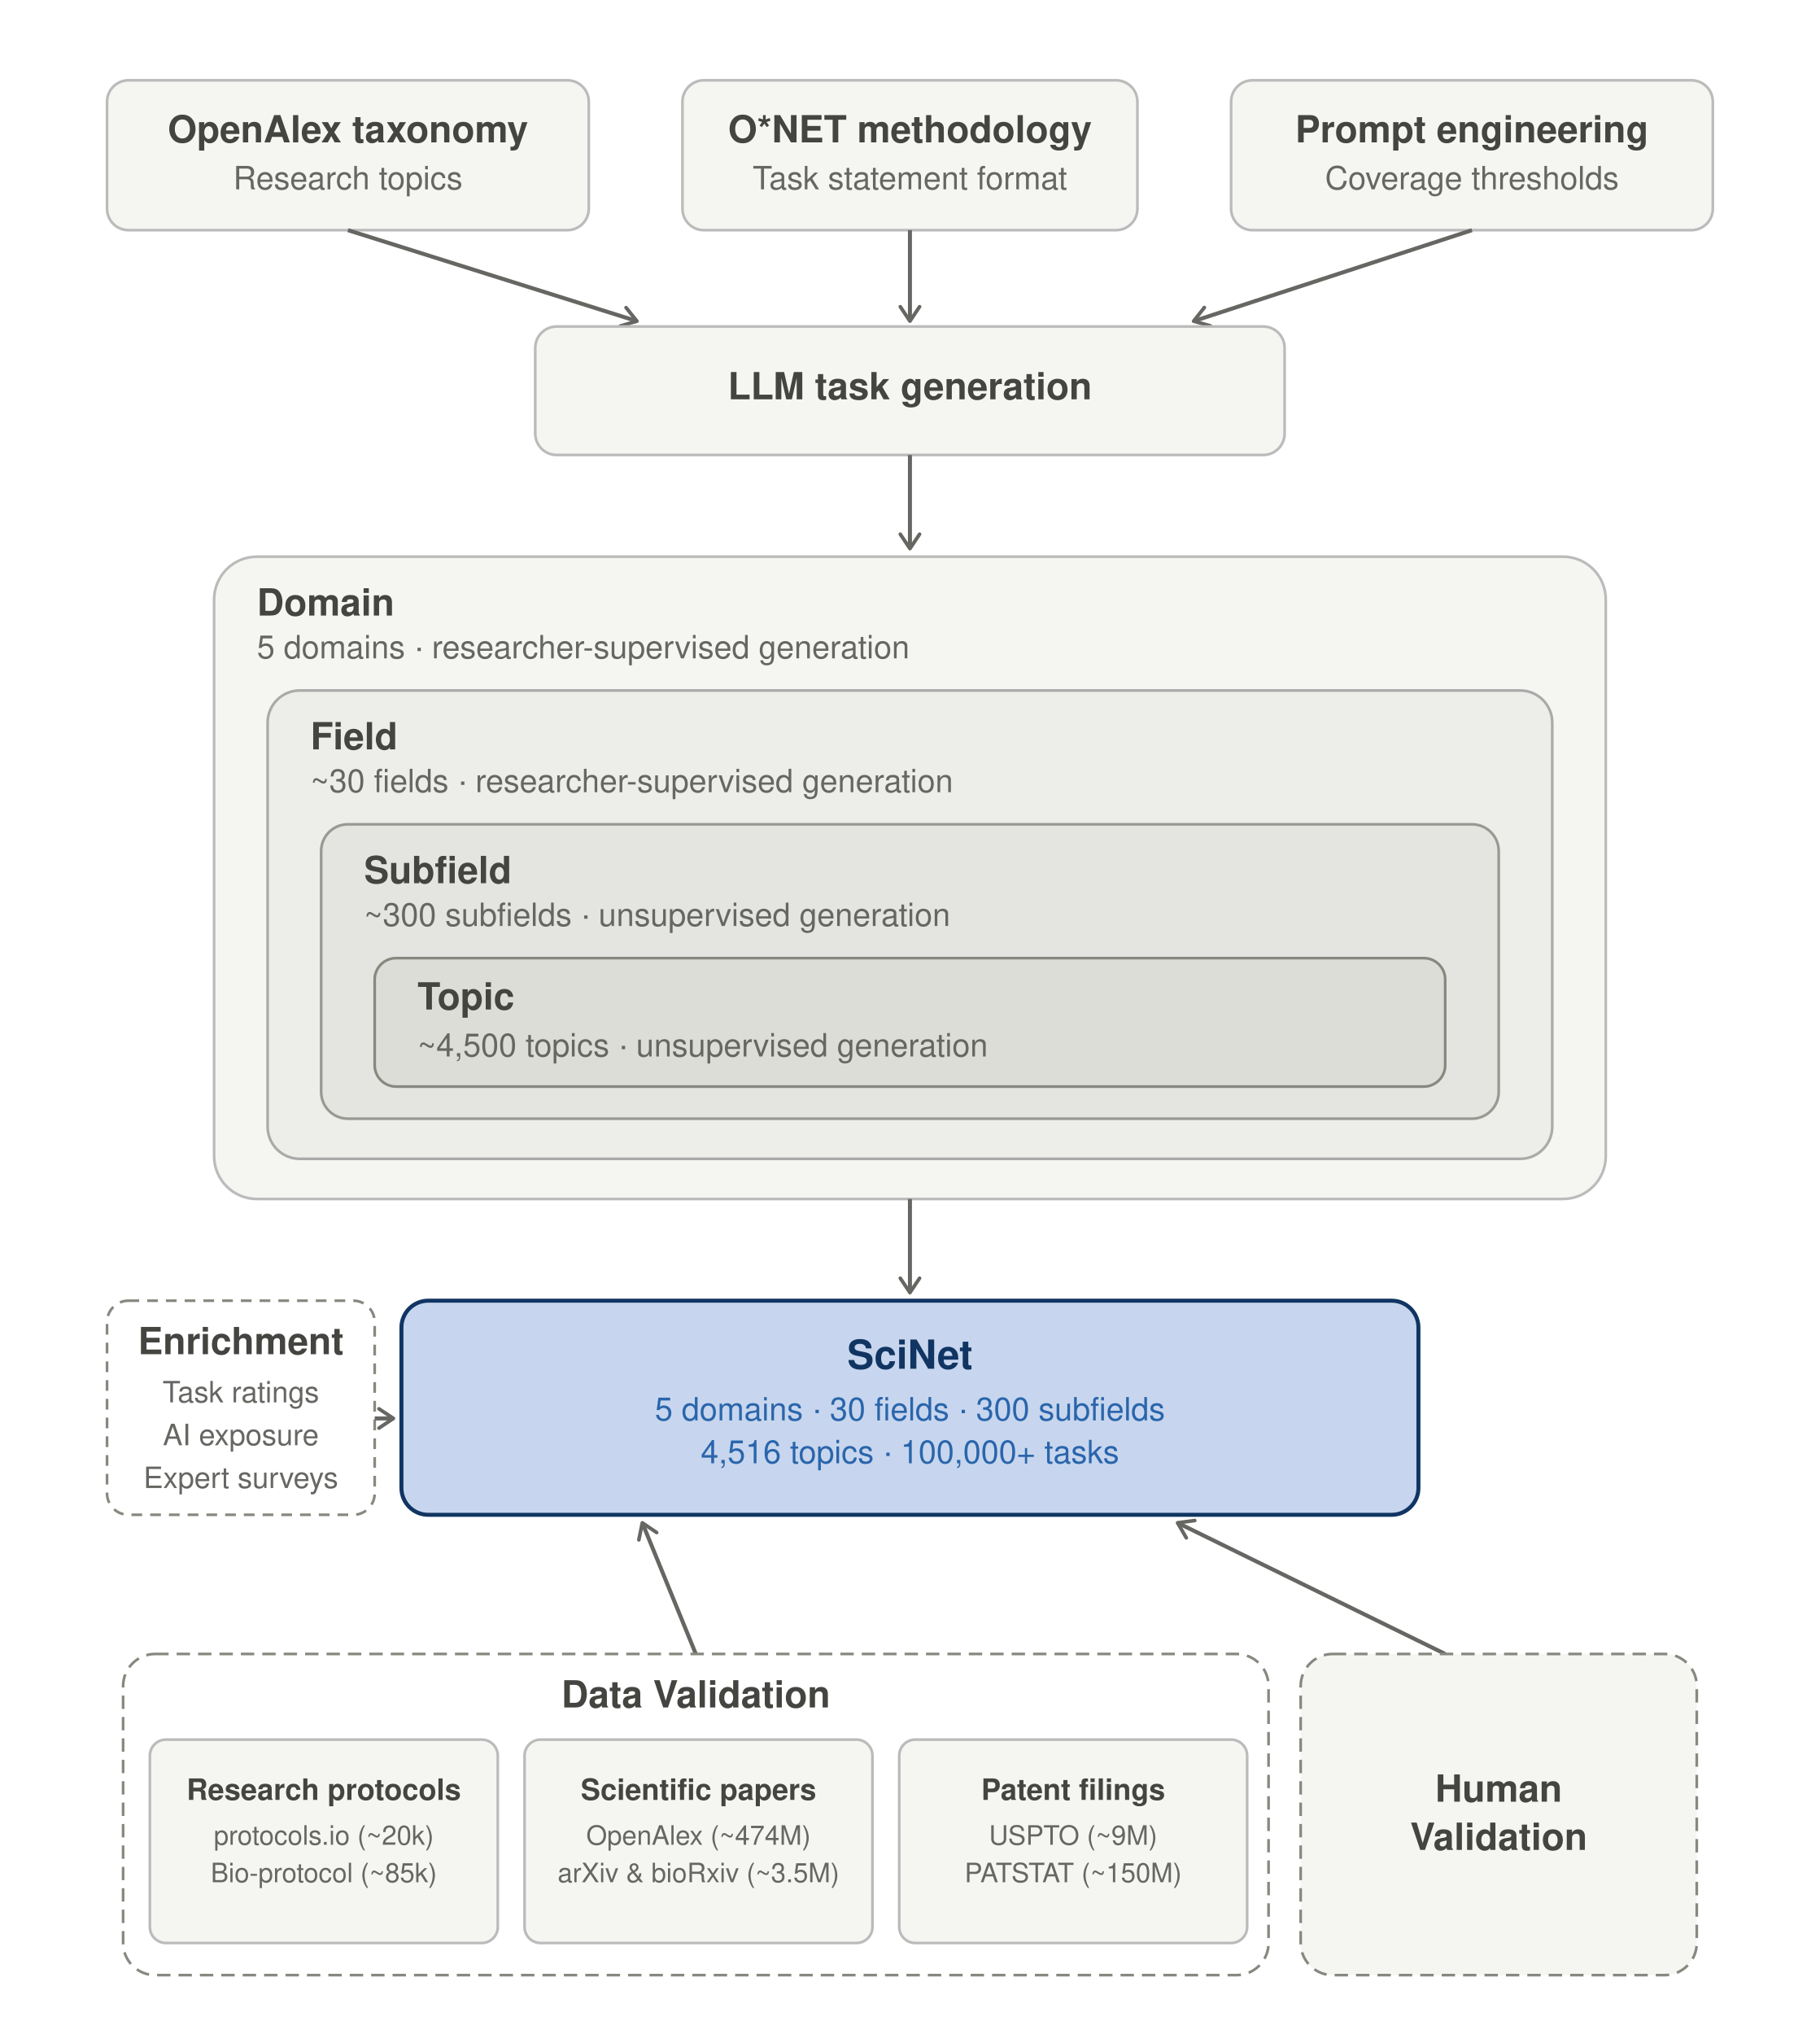
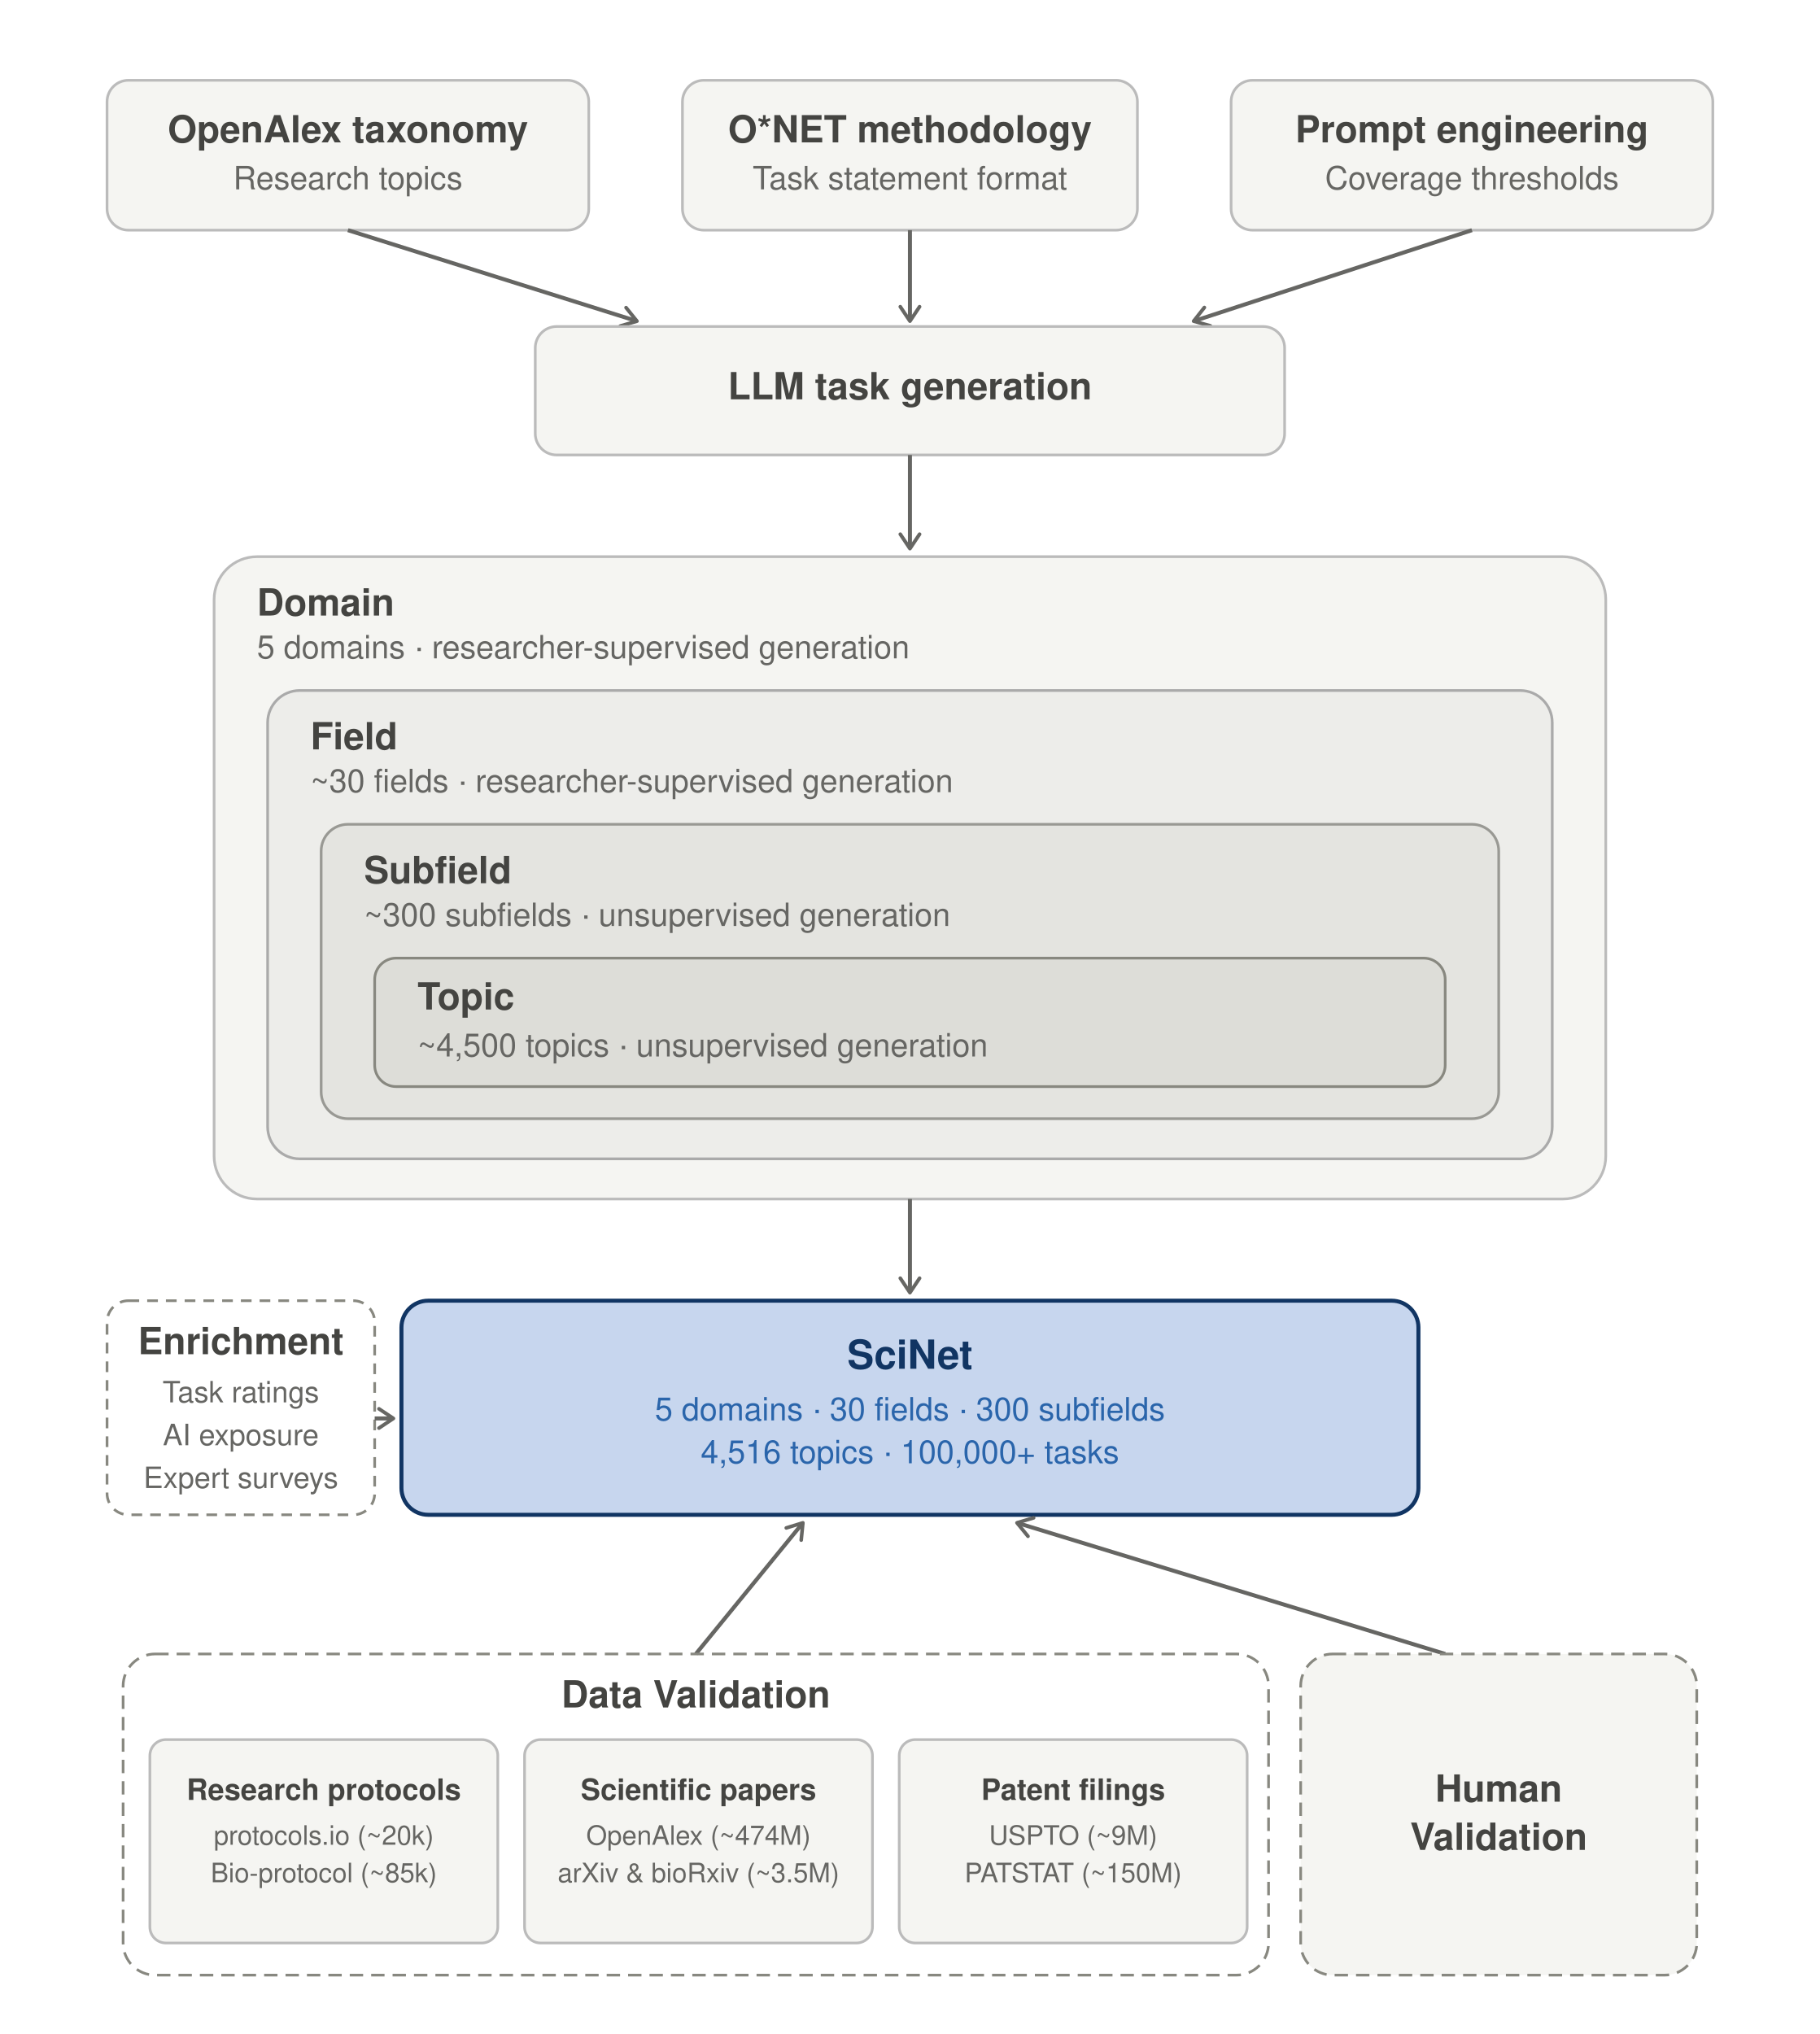
<svg xmlns="http://www.w3.org/2000/svg" width="680" height="760" viewBox="0 0 680 760">
  <defs>
    <marker id="arr" viewBox="0 0 10 10" refX="8" refY="5" markerWidth="6" markerHeight="6" orient="auto-start-reverse">
      <path d="M2 1L8 5L2 9" fill="none" stroke="#666663" stroke-width="1.5" stroke-linecap="round" stroke-linejoin="round" />
    </marker>
  </defs>
  <rect x="40" y="30" width="180" height="56" rx="8" fill="#F5F5F2" stroke="#BBBBBB" stroke-width="1" />
  <text x="130" y="50" text-anchor="middle" dominant-baseline="central" font-family="Helvetica,Arial,sans-serif" font-size="14" font-weight="600" fill="#444441">OpenAlex taxonomy</text>
  <text x="130" y="68" text-anchor="middle" dominant-baseline="central" font-family="Helvetica,Arial,sans-serif" font-size="12" fill="#666663">Research topics</text>
  <rect x="255" y="30" width="170" height="56" rx="8" fill="#F5F5F2" stroke="#BBBBBB" stroke-width="1" />
  <text x="340" y="50" text-anchor="middle" dominant-baseline="central" font-family="Helvetica,Arial,sans-serif" font-size="14" font-weight="600" fill="#444441">O*NET methodology</text>
  <text x="340" y="68" text-anchor="middle" dominant-baseline="central" font-family="Helvetica,Arial,sans-serif" font-size="12" fill="#666663">Task statement format</text>
  <rect x="460" y="30" width="180" height="56" rx="8" fill="#F5F5F2" stroke="#BBBBBB" stroke-width="1" />
  <text x="550" y="50" text-anchor="middle" dominant-baseline="central" font-family="Helvetica,Arial,sans-serif" font-size="14" font-weight="600" fill="#444441">Prompt engineering</text>
  <text x="550" y="68" text-anchor="middle" dominant-baseline="central" font-family="Helvetica,Arial,sans-serif" font-size="12" fill="#666663">Coverage thresholds</text>
  <line x1="130" y1="86" x2="238" y2="120" stroke="#666663" stroke-width="1.5" marker-end="url(#arr)" />
  <line x1="340" y1="86" x2="340" y2="120" stroke="#666663" stroke-width="1.5" marker-end="url(#arr)" />
  <line x1="550" y1="86" x2="446" y2="120" stroke="#666663" stroke-width="1.5" marker-end="url(#arr)" />
  <rect x="200" y="122" width="280" height="48" rx="8" fill="#F5F5F2" stroke="#BBBBBB" stroke-width="1" />
  <text x="340" y="146" text-anchor="middle" dominant-baseline="central" font-family="Helvetica,Arial,sans-serif" font-size="14" font-weight="600" fill="#444441">LLM task generation</text>
  <line x1="340" y1="170" x2="340" y2="205" stroke="#666663" stroke-width="1.5" marker-end="url(#arr)" />
  <rect x="80" y="208" width="520" height="240" rx="16" fill="#F5F5F2" stroke="#BBBBBB" stroke-width="1" />
  <text x="96" y="230" text-anchor="start" font-family="Helvetica,Arial,sans-serif" font-size="14" font-weight="600" fill="#444441">Domain</text>
  <text x="96" y="246" text-anchor="start" font-family="Helvetica,Arial,sans-serif" font-size="12" fill="#666663">5 domains · researcher-supervised generation</text>
  <rect x="100" y="258" width="480" height="175" rx="12" fill="#EDEDEA" stroke="#AAAAAA" stroke-width="1" />
  <text x="116" y="280" text-anchor="start" font-family="Helvetica,Arial,sans-serif" font-size="14" font-weight="600" fill="#444441">Field</text>
  <text x="116" y="296" text-anchor="start" font-family="Helvetica,Arial,sans-serif" font-size="12" fill="#666663">~30 fields · researcher-supervised generation</text>
  <rect x="120" y="308" width="440" height="110" rx="10" fill="#E4E4E0" stroke="#999994" stroke-width="1" />
  <text x="136" y="330" text-anchor="start" font-family="Helvetica,Arial,sans-serif" font-size="14" font-weight="600" fill="#444441">Subfield</text>
  <text x="136" y="346" text-anchor="start" font-family="Helvetica,Arial,sans-serif" font-size="12" fill="#666663">~300 subfields · unsupervised generation</text>
  <rect x="140" y="358" width="400" height="48" rx="8" fill="#DDDDD8" stroke="#888880" stroke-width="1" />
  <text x="156" y="374" text-anchor="start" dominant-baseline="central" font-family="Helvetica,Arial,sans-serif" font-size="14" font-weight="600" fill="#444441">Topic</text>
  <text x="156" y="392" text-anchor="start" dominant-baseline="central" font-family="Helvetica,Arial,sans-serif" font-size="12" fill="#666663">~4,500 topics · unsupervised generation</text>
  <line x1="340" y1="448" x2="340" y2="483" stroke="#666663" stroke-width="1.5" marker-end="url(#arr)" />
  <rect x="150" y="486" width="380" height="80" rx="10" fill="#C7D6EE" stroke="#113563" stroke-width="1.5" />
  <text x="340" y="508" text-anchor="middle" dominant-baseline="central" font-family="Helvetica,Arial,sans-serif" font-size="15" font-weight="700" fill="#113563">SciNet</text>
  <text x="340" y="528" text-anchor="middle" dominant-baseline="central" font-family="Helvetica,Arial,sans-serif" font-size="12" fill="#2A65AB">5 domains · 30 fields · 300 subfields</text>
  <text x="340" y="544" text-anchor="middle" dominant-baseline="central" font-family="Helvetica,Arial,sans-serif" font-size="12" fill="#2A65AB">4,516 topics · 100,000+ tasks</text>
-   <line x1="260" y1="618" x2="240" y2="569" stroke="#666663" stroke-width="1.5" marker-end="url(#arr)" />
-   <line x1="540" y1="618" x2="440" y2="569" stroke="#666663" stroke-width="1.5" marker-end="url(#arr)" />
+   <line x1="260" y1="618" x2="300" y2="569" stroke="#666663" stroke-width="1.5" marker-end="url(#arr)" />
+   <line x1="540" y1="618" x2="380" y2="569" stroke="#666663" stroke-width="1.5" marker-end="url(#arr)" />
  <rect x="46" y="618" width="428" height="120" rx="12" fill="none" stroke="#888880" stroke-width="1" stroke-dasharray="5 3" />
  <text x="260" y="638" text-anchor="middle" font-family="Helvetica,Arial,sans-serif" font-size="14" font-weight="600" fill="#444441">Data Validation</text>
  <rect x="56" y="650" width="130" height="76" rx="6" fill="#F5F5F2" stroke="#BBBBBB" stroke-width="1" />
  <text x="121" y="670" text-anchor="middle" dominant-baseline="central" font-family="Helvetica,Arial,sans-serif" font-size="11" font-weight="600" fill="#444441">Research protocols</text>
  <text x="121" y="687" text-anchor="middle" dominant-baseline="central" font-family="Helvetica,Arial,sans-serif" font-size="10" fill="#666663">protocols.io (~20k)</text>
  <text x="121" y="701" text-anchor="middle" dominant-baseline="central" font-family="Helvetica,Arial,sans-serif" font-size="10" fill="#666663">Bio-protocol (~85k)</text>
  <rect x="196" y="650" width="130" height="76" rx="6" fill="#F5F5F2" stroke="#BBBBBB" stroke-width="1" />
  <text x="261" y="670" text-anchor="middle" dominant-baseline="central" font-family="Helvetica,Arial,sans-serif" font-size="11" font-weight="600" fill="#444441">Scientific papers</text>
  <text x="261" y="687" text-anchor="middle" dominant-baseline="central" font-family="Helvetica,Arial,sans-serif" font-size="10" fill="#666663">OpenAlex (~474M)</text>
  <text x="261" y="701" text-anchor="middle" dominant-baseline="central" font-family="Helvetica,Arial,sans-serif" font-size="10" fill="#666663">arXiv &amp; bioRxiv (~3.5M)</text>
  <rect x="336" y="650" width="130" height="76" rx="6" fill="#F5F5F2" stroke="#BBBBBB" stroke-width="1" />
  <text x="401" y="670" text-anchor="middle" dominant-baseline="central" font-family="Helvetica,Arial,sans-serif" font-size="11" font-weight="600" fill="#444441">Patent filings</text>
  <text x="401" y="687" text-anchor="middle" dominant-baseline="central" font-family="Helvetica,Arial,sans-serif" font-size="10" fill="#666663">USPTO (~9M)</text>
  <text x="401" y="701" text-anchor="middle" dominant-baseline="central" font-family="Helvetica,Arial,sans-serif" font-size="10" fill="#666663">PATSTAT (~150M)</text>
  <rect x="486" y="618" width="148" height="120" rx="12" fill="#F5F5F2" stroke="#888880" stroke-width="1" stroke-dasharray="5 3" />
  <text x="560" y="670" text-anchor="middle" dominant-baseline="central" font-family="Helvetica,Arial,sans-serif" font-size="14" font-weight="600" fill="#444441">Human</text>
  <text x="560" y="688" text-anchor="middle" dominant-baseline="central" font-family="Helvetica,Arial,sans-serif" font-size="14" font-weight="600" fill="#444441">Validation</text>
  <rect x="40" y="486" width="100" height="80" rx="8" fill="none" stroke="#888880" stroke-width="1" stroke-dasharray="4 3" />
  <text x="90" y="506" text-anchor="middle" font-family="Helvetica,Arial,sans-serif" font-size="14" font-weight="600" fill="#444441">Enrichment</text>
  <text x="90" y="524" text-anchor="middle" font-family="Helvetica,Arial,sans-serif" font-size="11" fill="#666663">Task ratings</text>
  <text x="90" y="540" text-anchor="middle" font-family="Helvetica,Arial,sans-serif" font-size="11" fill="#666663">AI exposure</text>
  <text x="90" y="556" text-anchor="middle" font-family="Helvetica,Arial,sans-serif" font-size="11" fill="#666663">Expert surveys</text>
  <line x1="140" y1="530" x2="147" y2="530" stroke="#666663" stroke-width="1.5" marker-end="url(#arr)" />
</svg>
